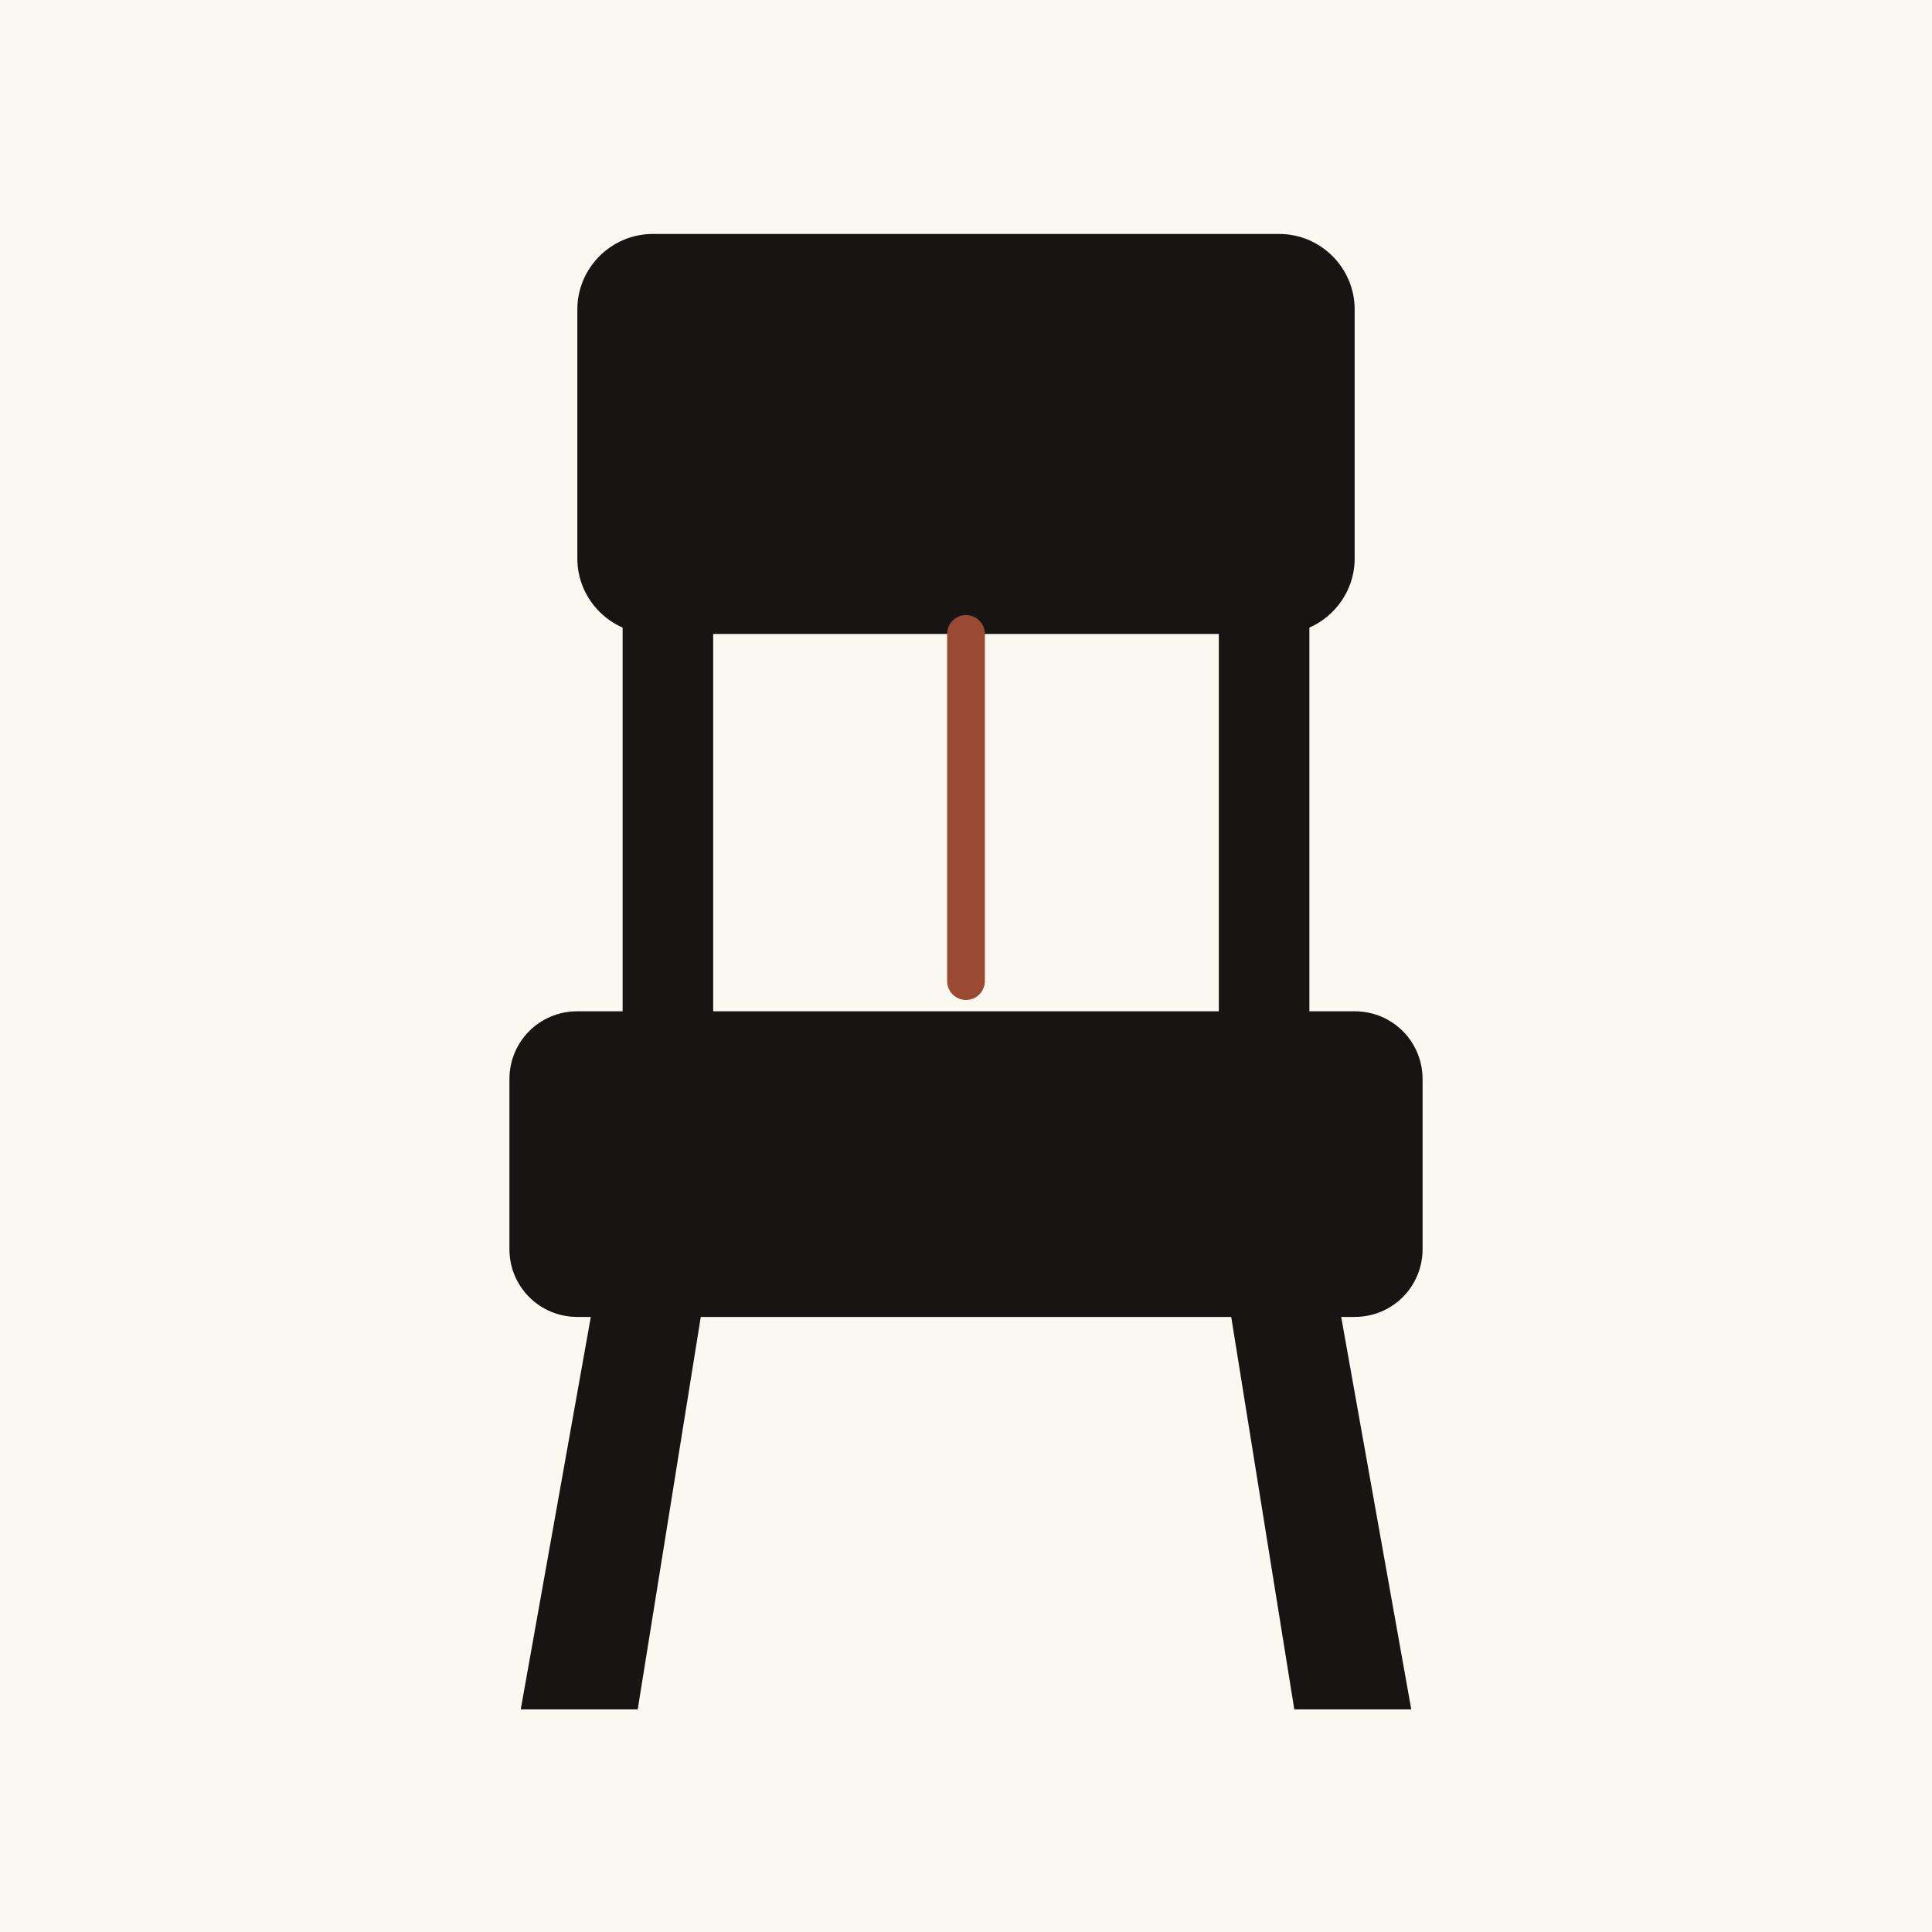
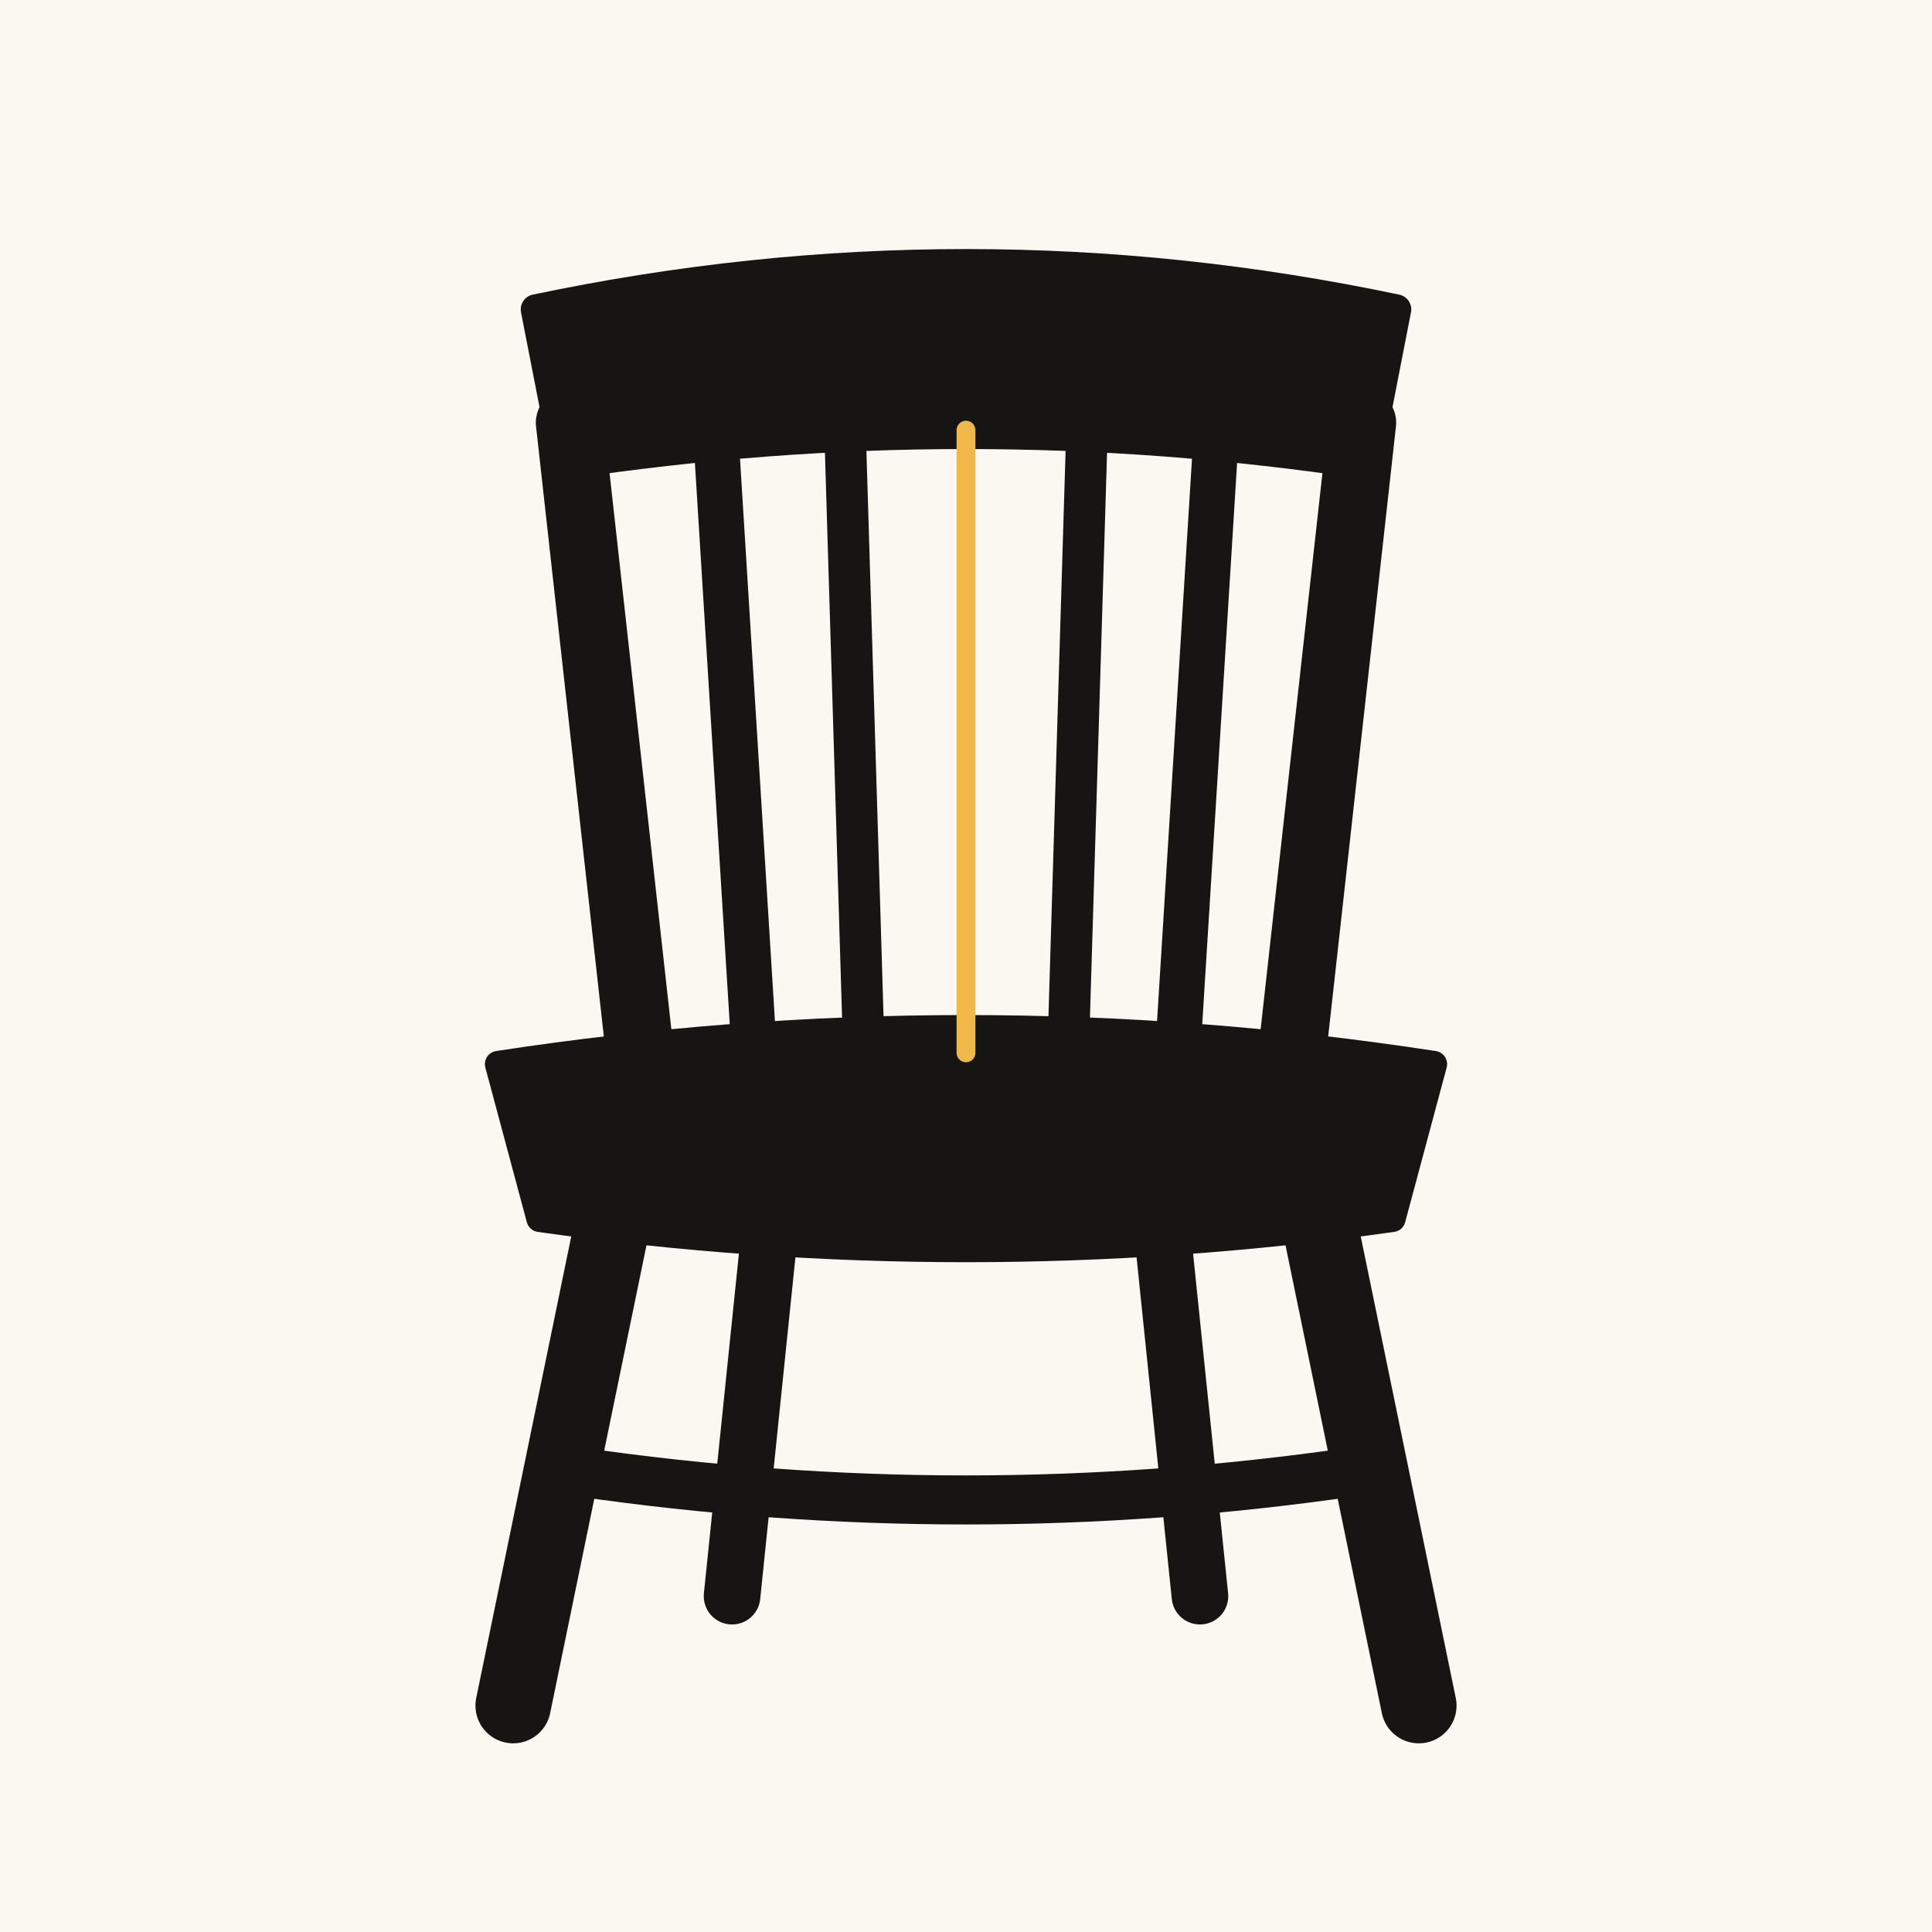
<svg xmlns="http://www.w3.org/2000/svg" width="512" height="512" viewBox="0 0 512 512" fill="none">
  <rect width="512" height="512" fill="#FBF8F2" />
-   <g fill="#171513">
-     <path d="M153 82c0-11 9-20 20-20h166c11 0 20 9 20 20v66c0 11-9 20-20 20H173c-11 0-20-9-20-20V82Z" />
-     <rect x="165" y="151" width="24" height="151" rx="8" />
-     <rect x="323" y="151" width="24" height="151" rx="8" />
-     <path d="M135 286c0-10 8-18 18-18h206c10 0 18 8 18 18v45c0 10-8 18-18 18H153c-10 0-18-8-18-18v-45Z" />
-     <path d="M158 341h29l-18 112h-31l20-112Z" />
-     <path d="M325 341h29l20 112h-31l-18-112Z" />
+   <defs>
+     <filter id="glow" x="-80%" y="-30%" width="260%" height="160%">
+       <feGaussianBlur stdDeviation="7" result="b" />
+       <feMerge>
+         <feMergeNode in="b" />
+         <feMergeNode in="SourceGraphic" />
+       </feMerge>
+     </filter>
+   </defs>
+   <g stroke="#171513" stroke-linecap="round" stroke-linejoin="round">
+     <path d="M142 82 Q256 58 370 82 L362 123 Q256 107 150 123 Z" fill="#171513" stroke-width="8" />
+     <path d="M151 112 L171 292" stroke-width="18" />
+     <path d="M361 112 L341 292" stroke-width="18" />
+     <path d="M190 120 L200 281" stroke-width="12" />
+     <path d="M224 116 L229 281" stroke-width="11" />
+     <path d="M288 116 L283 281" stroke-width="11" />
+     <path d="M322 120 L312 281" stroke-width="12" />
+     <path d="M132 282 Q256 263 380 282 L369 323 Q256 339 143 323 Z" fill="#171513" stroke-width="7" />
+     <path d="M164 316 L136 452" stroke-width="20" />
+     <path d="M348 316 L376 452" stroke-width="20" />
+     <path d="M204 326 L194 423" stroke-width="15" />
+     <path d="M308 326 L318 423" stroke-width="15" />
+     <path d="M153 390 Q256 405 359 390" stroke-width="13" />
  </g>
-   <path d="M256 168v92" stroke="#9A4A32" stroke-width="10" stroke-linecap="round" />
+   <path d="M256 114 L256 279" stroke="#C99136" stroke-width="10" stroke-linecap="round" filter="url(#glow)" />
+   <path d="M256 114 L256 279" stroke="#F0B84B" stroke-width="5" stroke-linecap="round" />
</svg>
